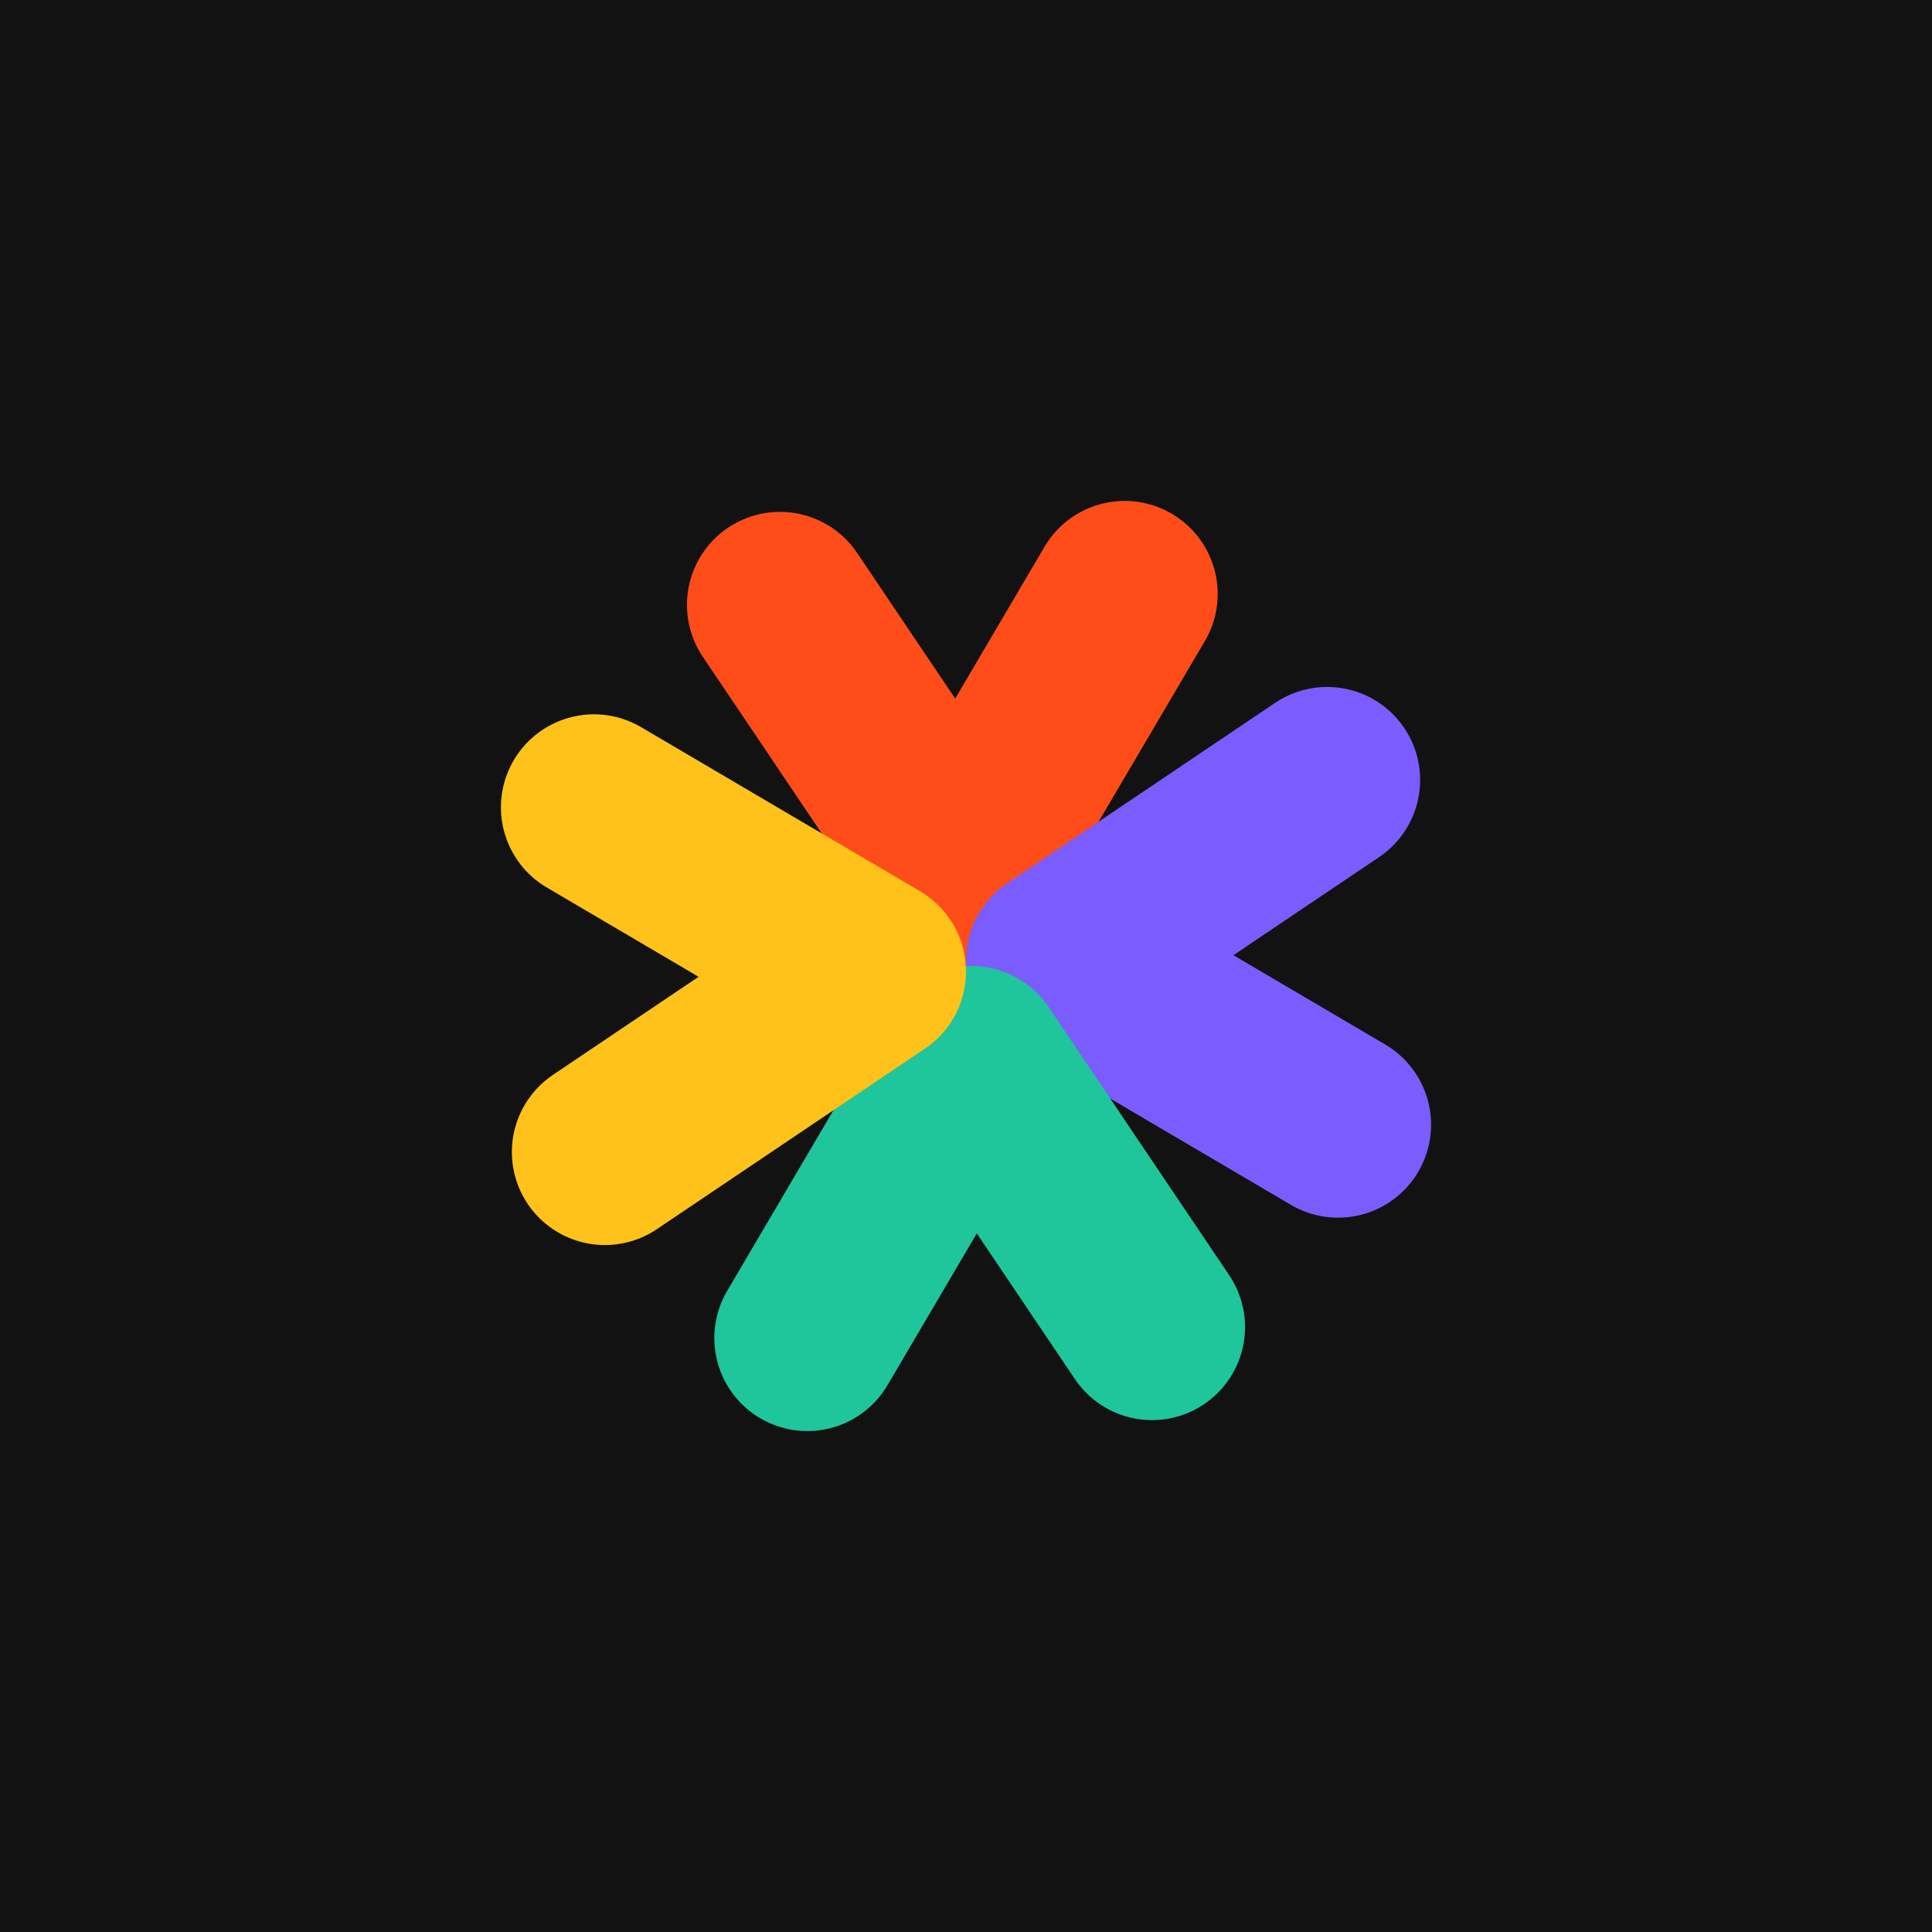
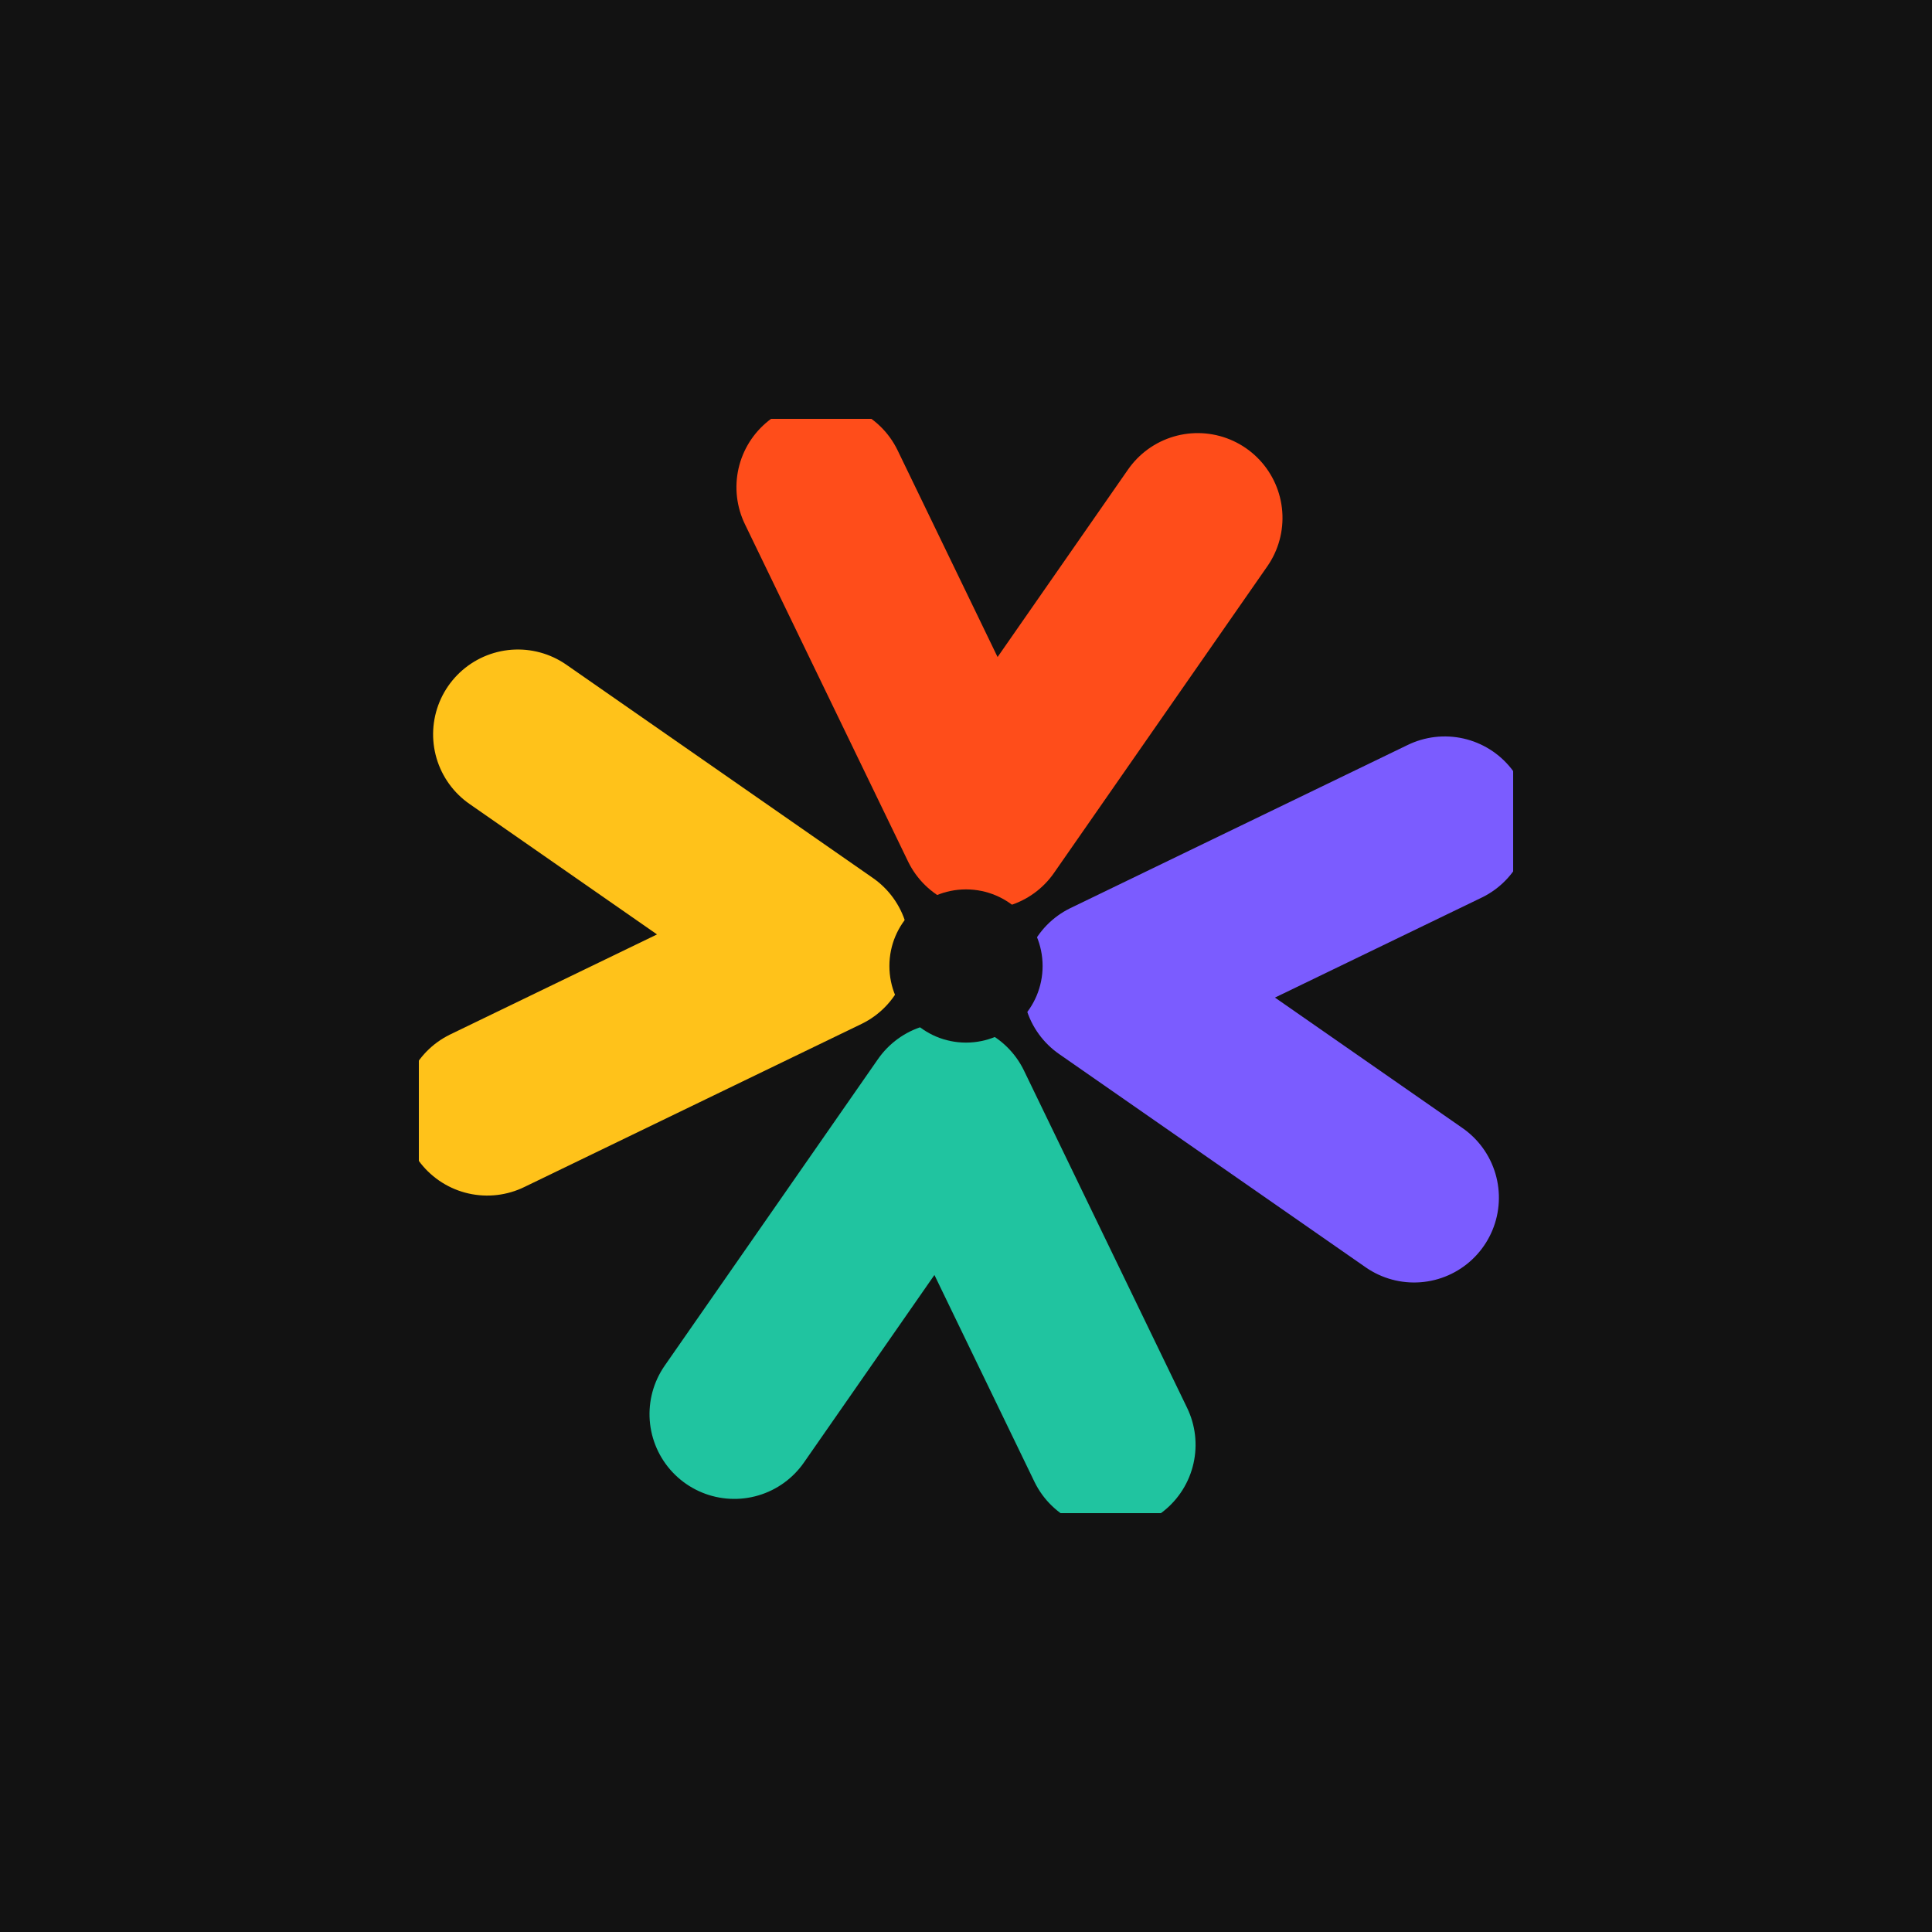
<svg xmlns="http://www.w3.org/2000/svg" viewBox="0 0 512 512" width="512" height="512">
  <rect width="512" height="512" fill="#121212" />
  <g transform="translate(256 256) scale(1.45)">
-     <g fill="none" stroke-width="34" stroke-linecap="round" stroke-linejoin="round">
-       <path d="M-34 -66 L-1 -17 L29 -68" stroke="#FF4D1A" />
-       <path d="M-34 -66 L-1 -17 L29 -68" stroke="#7B5CFF" transform="rotate(90)" />
-       <path d="M-34 -66 L-1 -17 L29 -68" stroke="#1FC59B" transform="rotate(180)" />
-       <path d="M-34 -66 L-1 -17 L29 -68" stroke="#FFC21A" transform="rotate(270)" />
+     <mask id="vk-hole-1" maskUnits="userSpaceOnUse" x="-100" y="-100" width="200" height="200">
+       <rect x="-100" y="-100" width="200" height="200" fill="#fff" />
+       <circle r="14" fill="#000" />
+     </mask>
+     <g mask="url(#vk-hole-1)" fill="none" stroke-width="31" stroke-linecap="round" stroke-linejoin="round">
+       <path d="M-31 -86 L2 -26 L38 -84" stroke="#FF4D1A" transform="rotate(3)" />
+       <path d="M-31 -86 L2 -26 L38 -84" stroke="#7B5CFF" transform="rotate(93)" />
+       <path d="M-31 -86 L2 -26 L38 -84" stroke="#20C4A0" transform="rotate(183)" />
+       <path d="M-31 -86 L2 -26 L38 -84" stroke="#FFC21A" transform="rotate(273)" />
    </g>
  </g>
</svg>
